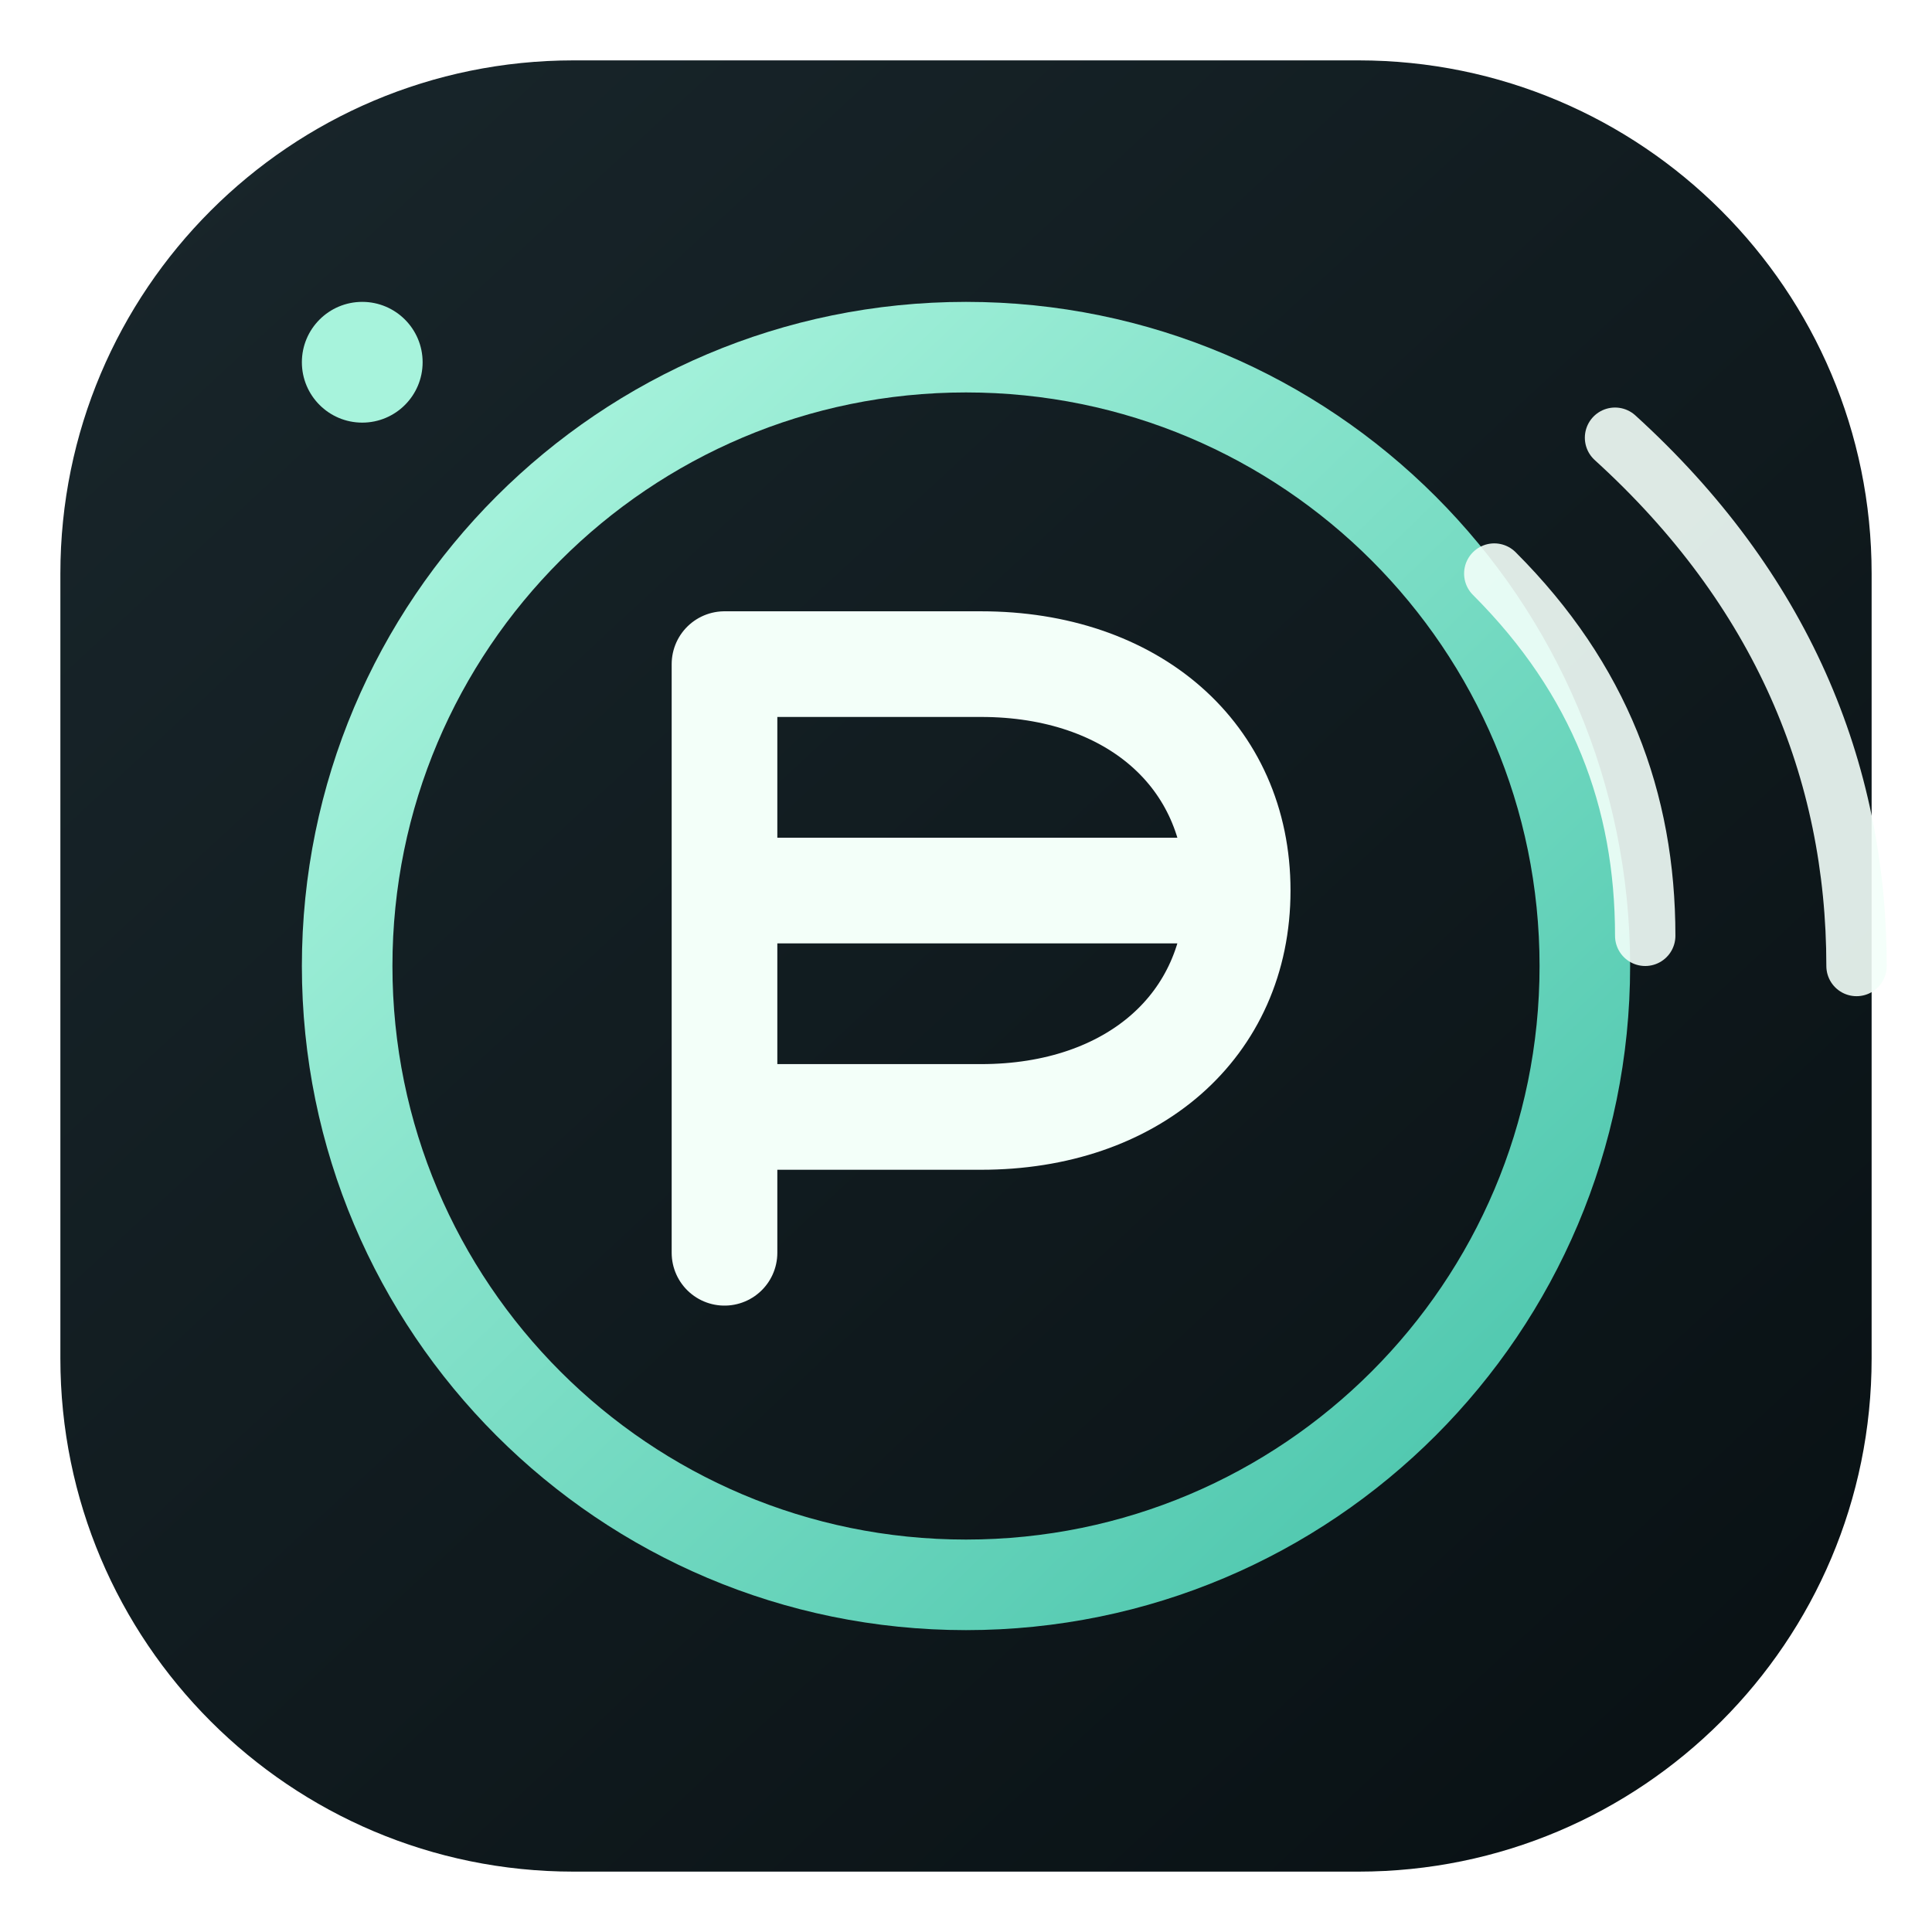
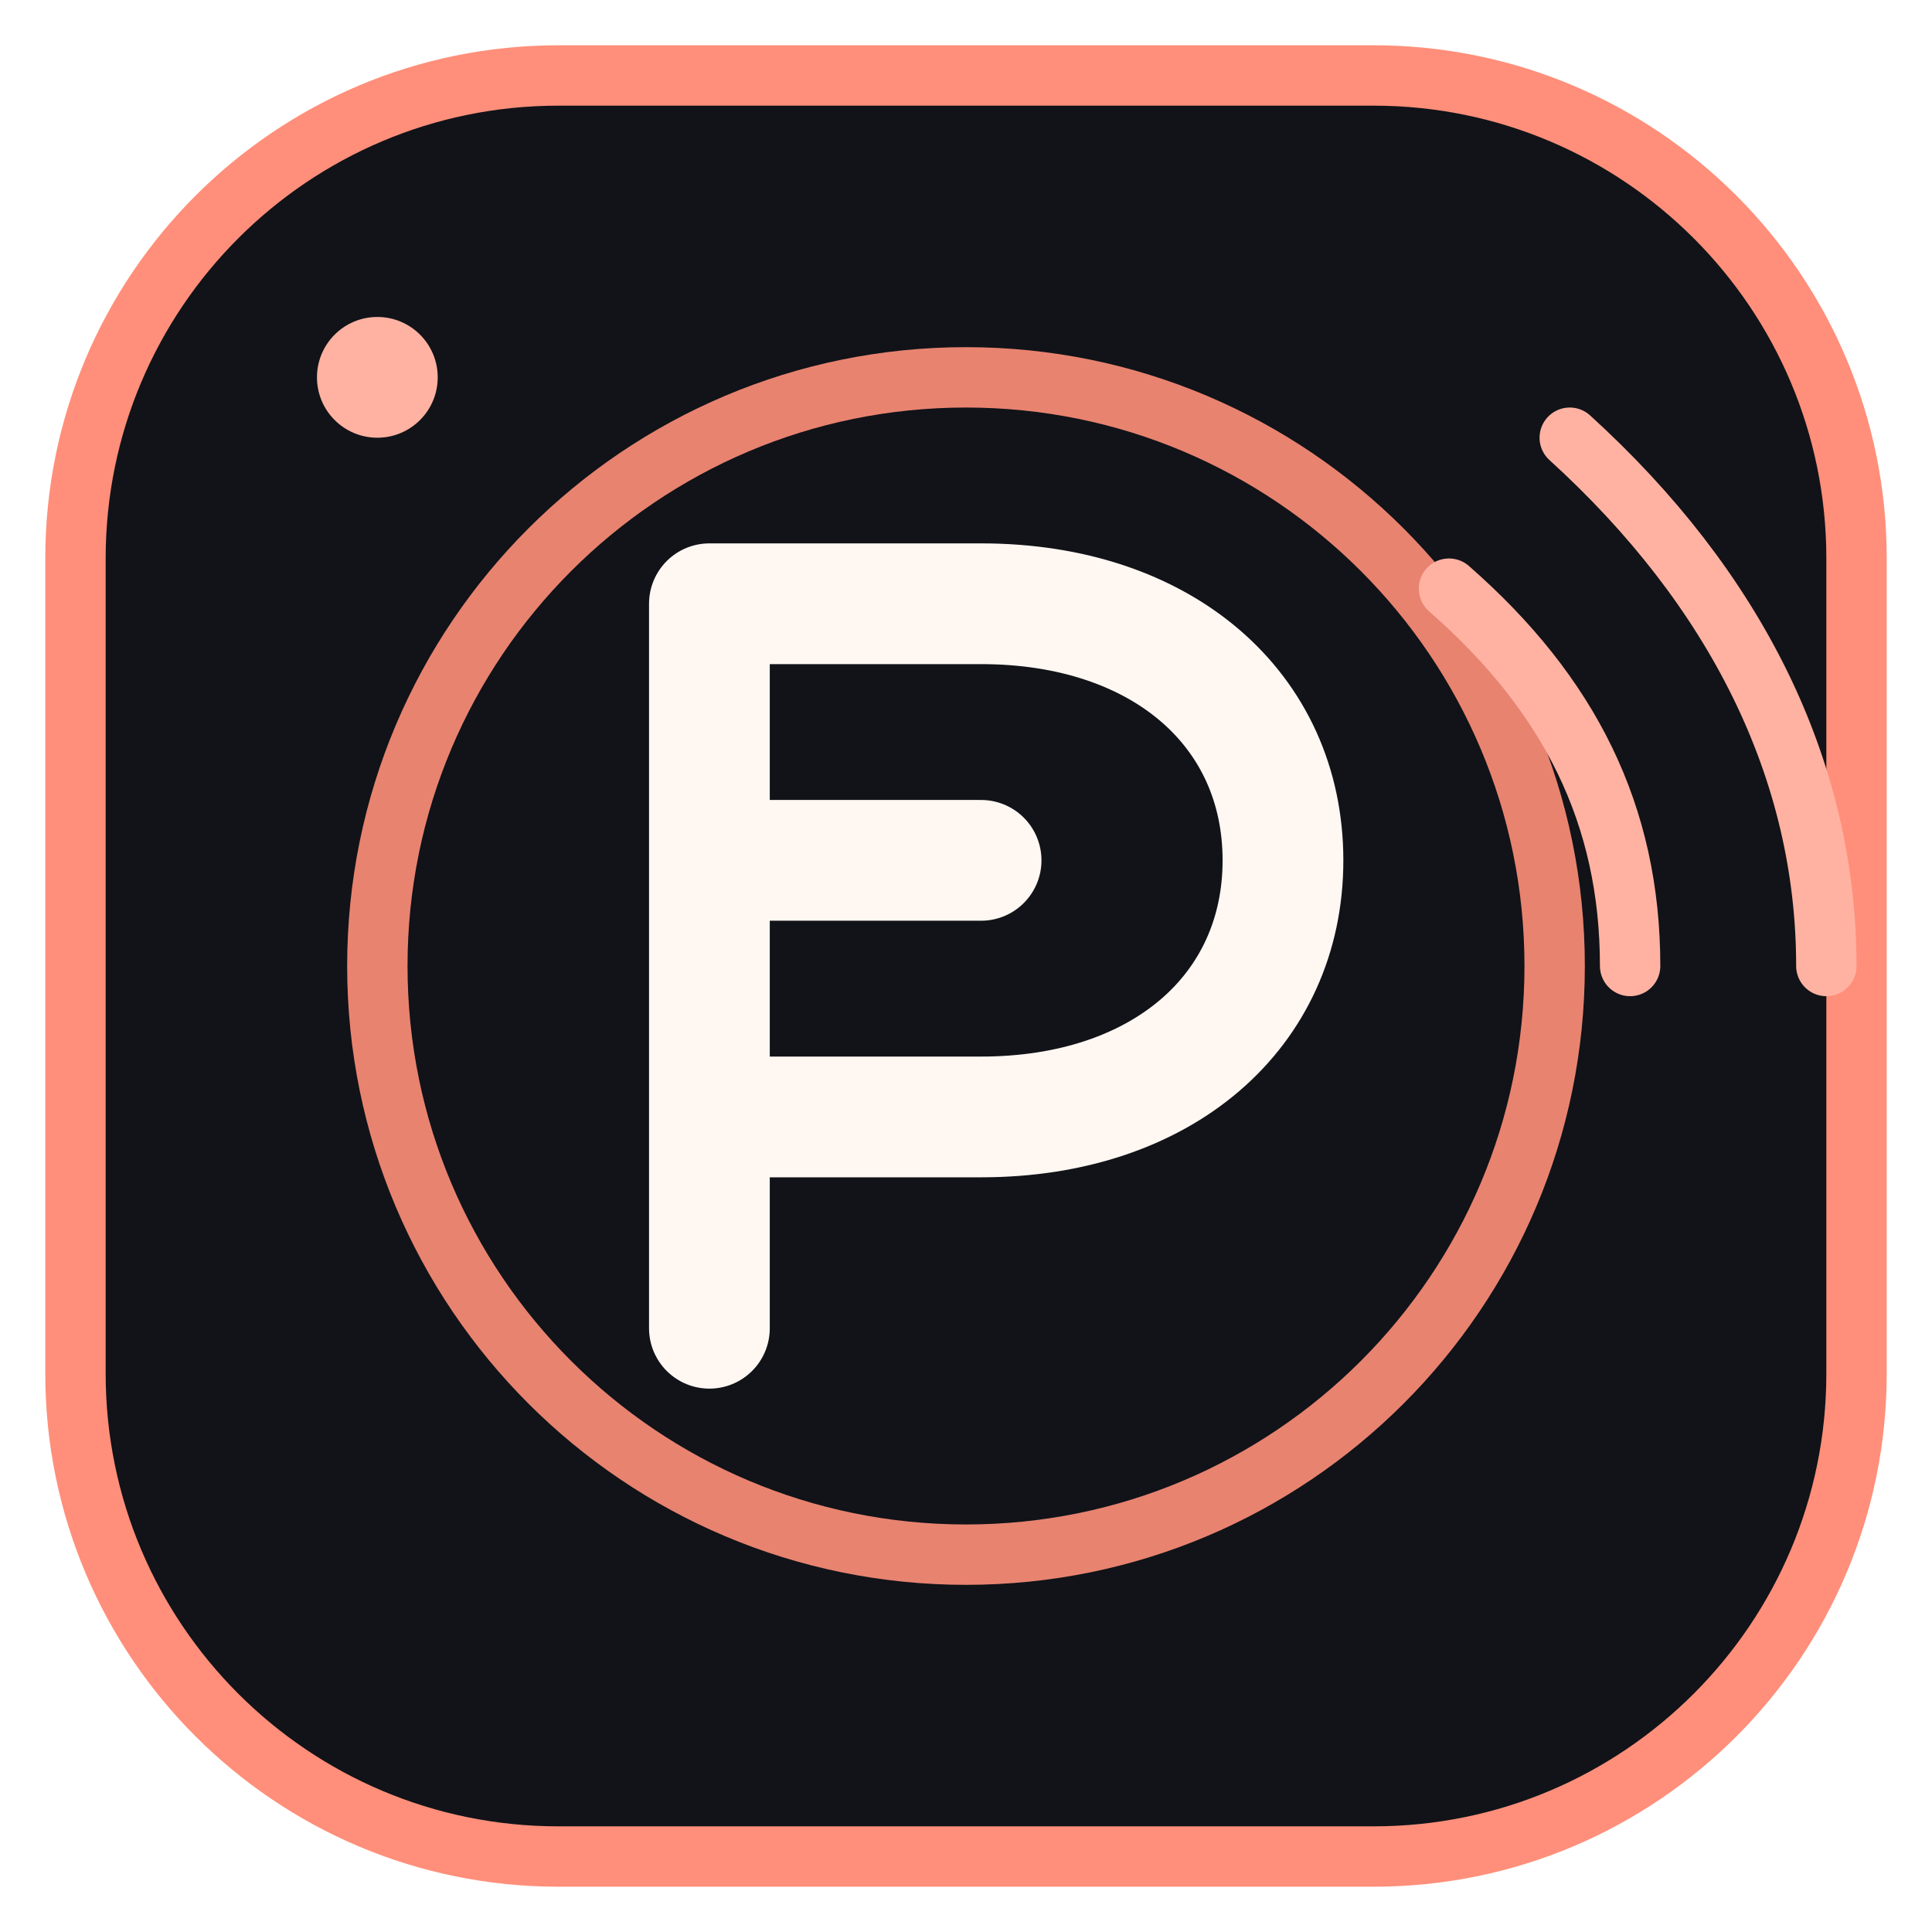
<svg xmlns="http://www.w3.org/2000/svg" viewBox="0 0 128 128" role="img" aria-labelledby="title desc">
-   <defs>
-     <linearGradient id="bg" x1="14" y1="10" x2="116" y2="120" gradientUnits="userSpaceOnUse">
-       <stop stop-color="#18252a" />
-       <stop offset="1" stop-color="#091114" />
-     </linearGradient>
-     <linearGradient id="signal" x1="35" y1="26" x2="99" y2="92" gradientUnits="userSpaceOnUse">
-       <stop stop-color="#a7f3dc" />
-       <stop offset="1" stop-color="#52c9b0" />
-     </linearGradient>
-   </defs>
-   <rect x="4" y="4" width="120" height="120" rx="34" fill="url(#bg)" />
-   <circle cx="64" cy="64" r="41" fill="none" stroke="url(#signal)" stroke-width="6" />
-   <path d="M48 83V44h17c10 0 17 6 17 15s-7 15-17 15H48m0-15h31" fill="none" stroke="#f3fff9" stroke-width="7" stroke-linecap="round" stroke-linejoin="round" />
-   <path d="M99 38c7 7 10 15 10 24M107 29c11 10 16 22 16 35" fill="none" stroke="#f3fff9" stroke-width="4" stroke-linecap="round" opacity=".9" />
-   <circle cx="24" cy="24" r="4" fill="#a7f3dc" />
+   <rect x="5" y="5" width="118" height="118" rx="32" fill="#111318" stroke="#ff8f7a" stroke-width="4" />
+   <circle cx="64" cy="64" r="39" fill="none" stroke="#ff8f7a" stroke-width="4" opacity=".9" />
+   <path d="M47 88V40h18c12 0 20 7 20 17s-8 17-20 17H47m0-17h18" fill="none" stroke="#fff7f2" stroke-width="8" stroke-linecap="round" stroke-linejoin="round" />
+   <path d="M96 39c8 7 12 15 12 25M104 29c11 10 17 22 17 35" fill="none" stroke="#ffb2a2" stroke-width="4" stroke-linecap="round" />
+   <circle cx="25" cy="25" r="4" fill="#ffb2a2" />
</svg>
